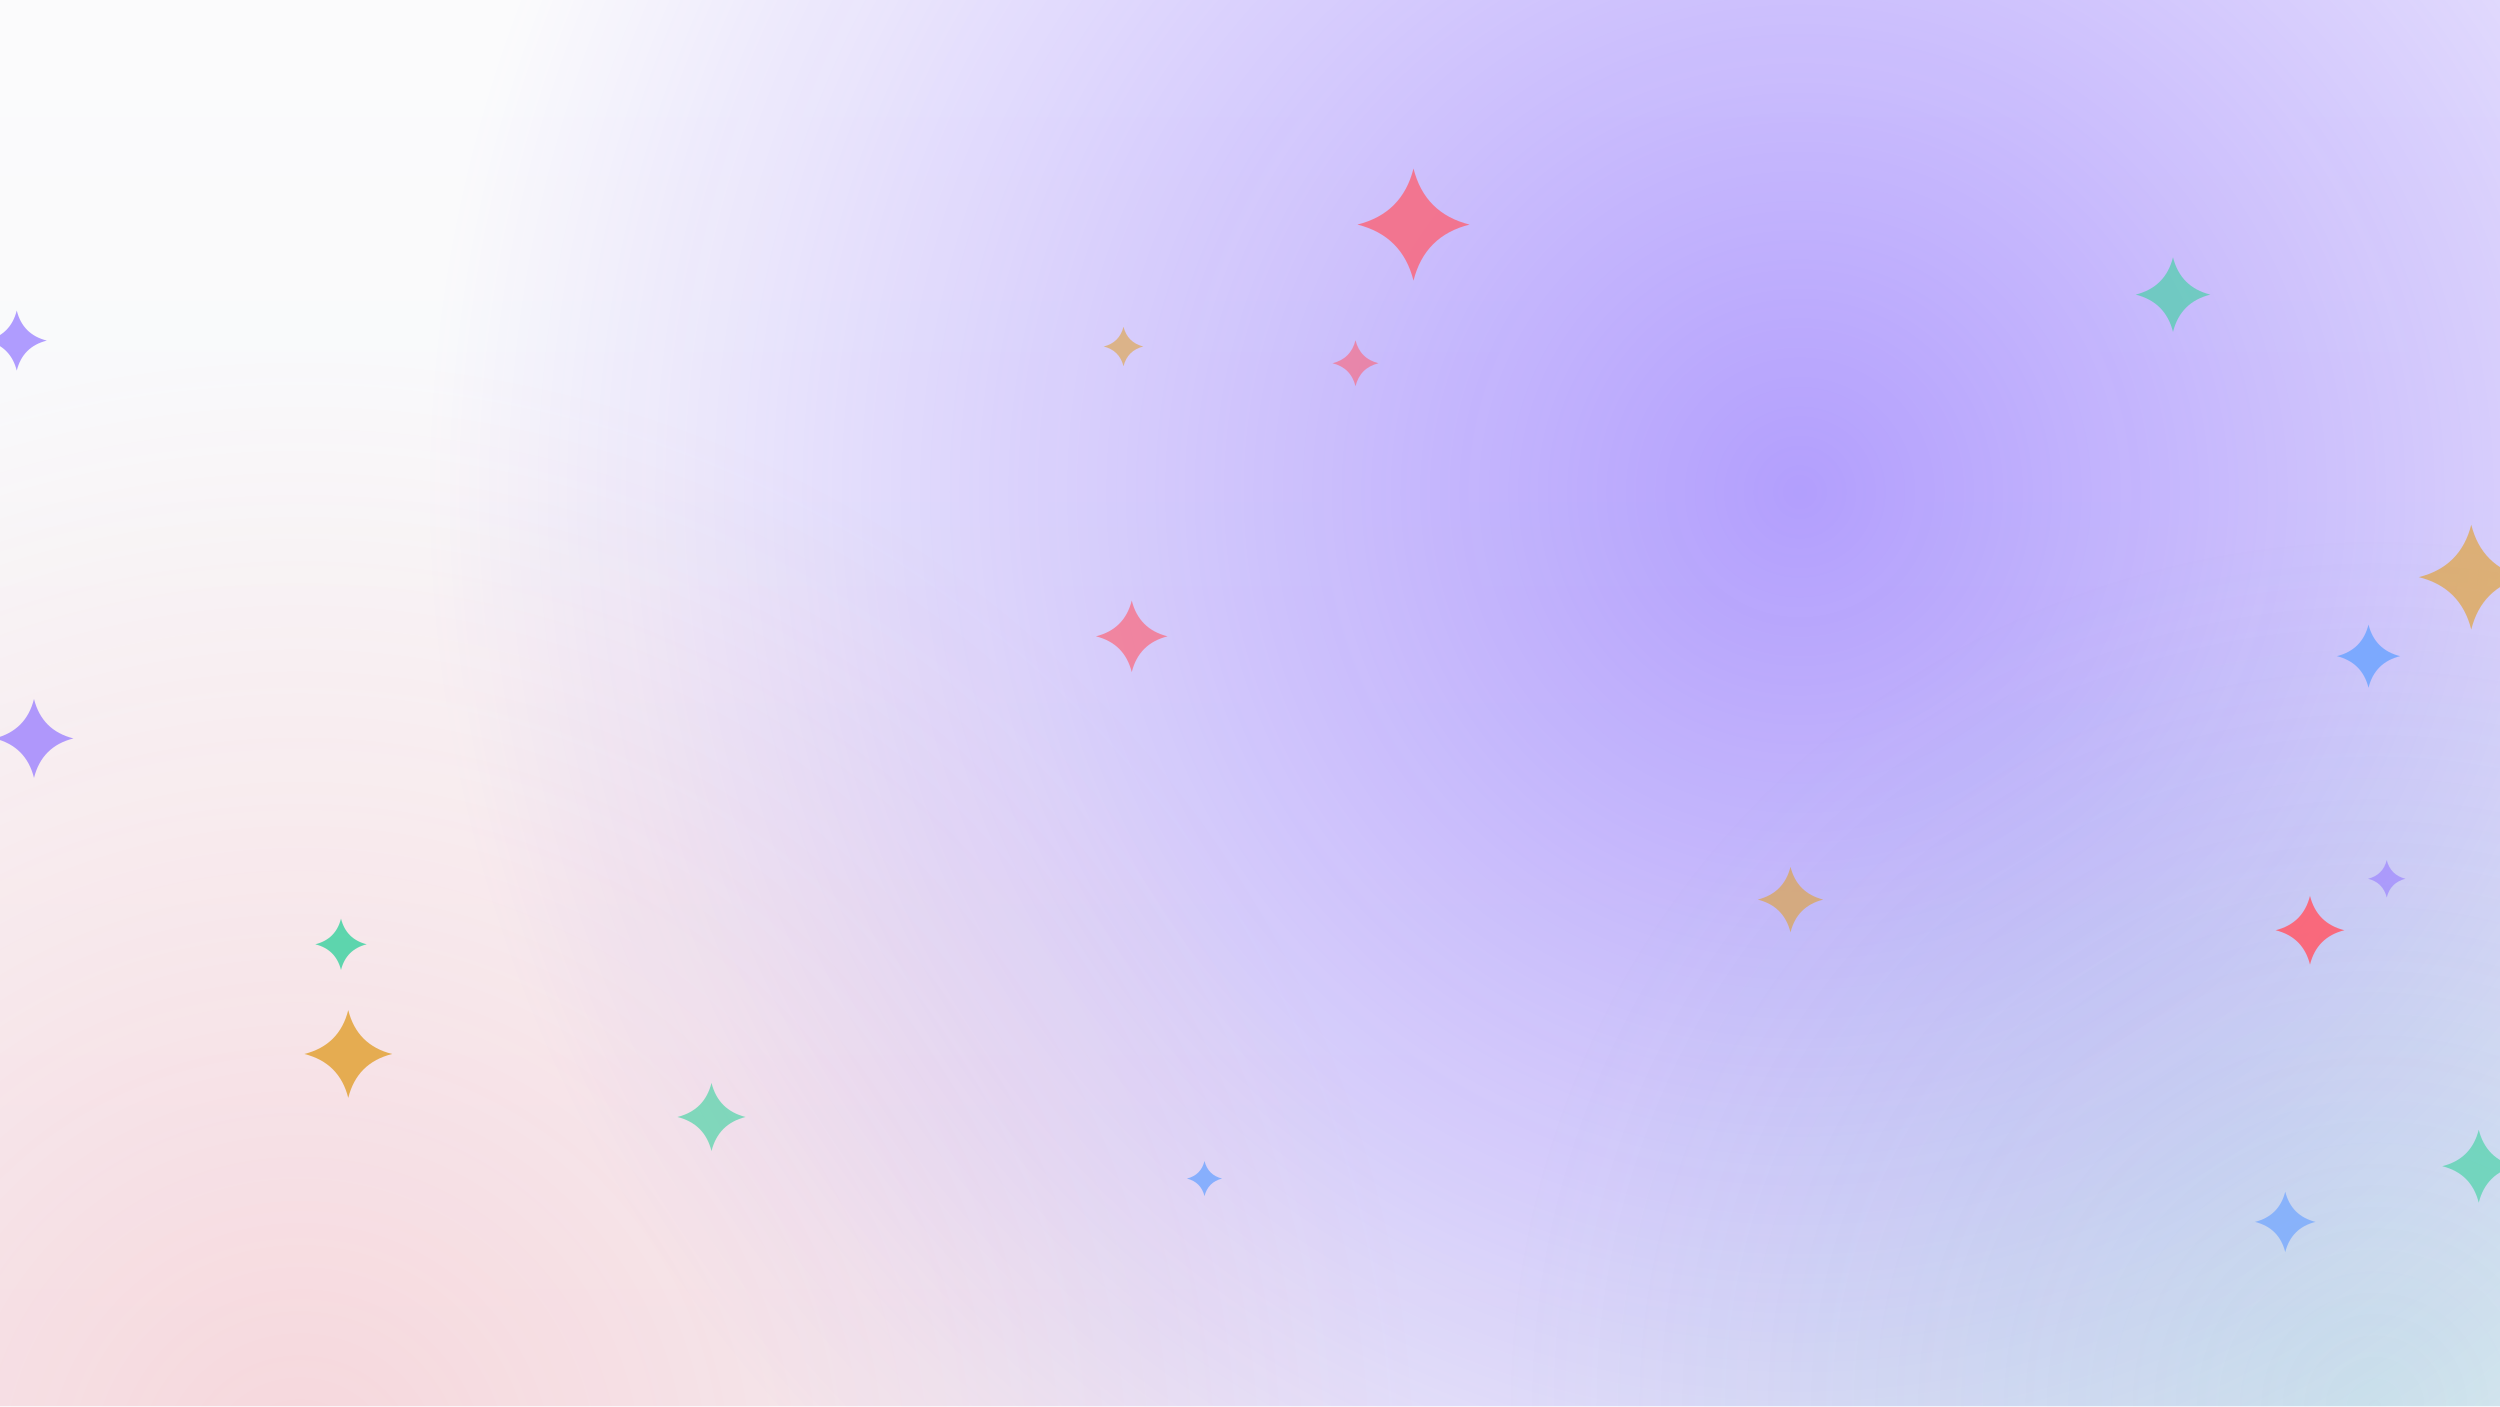
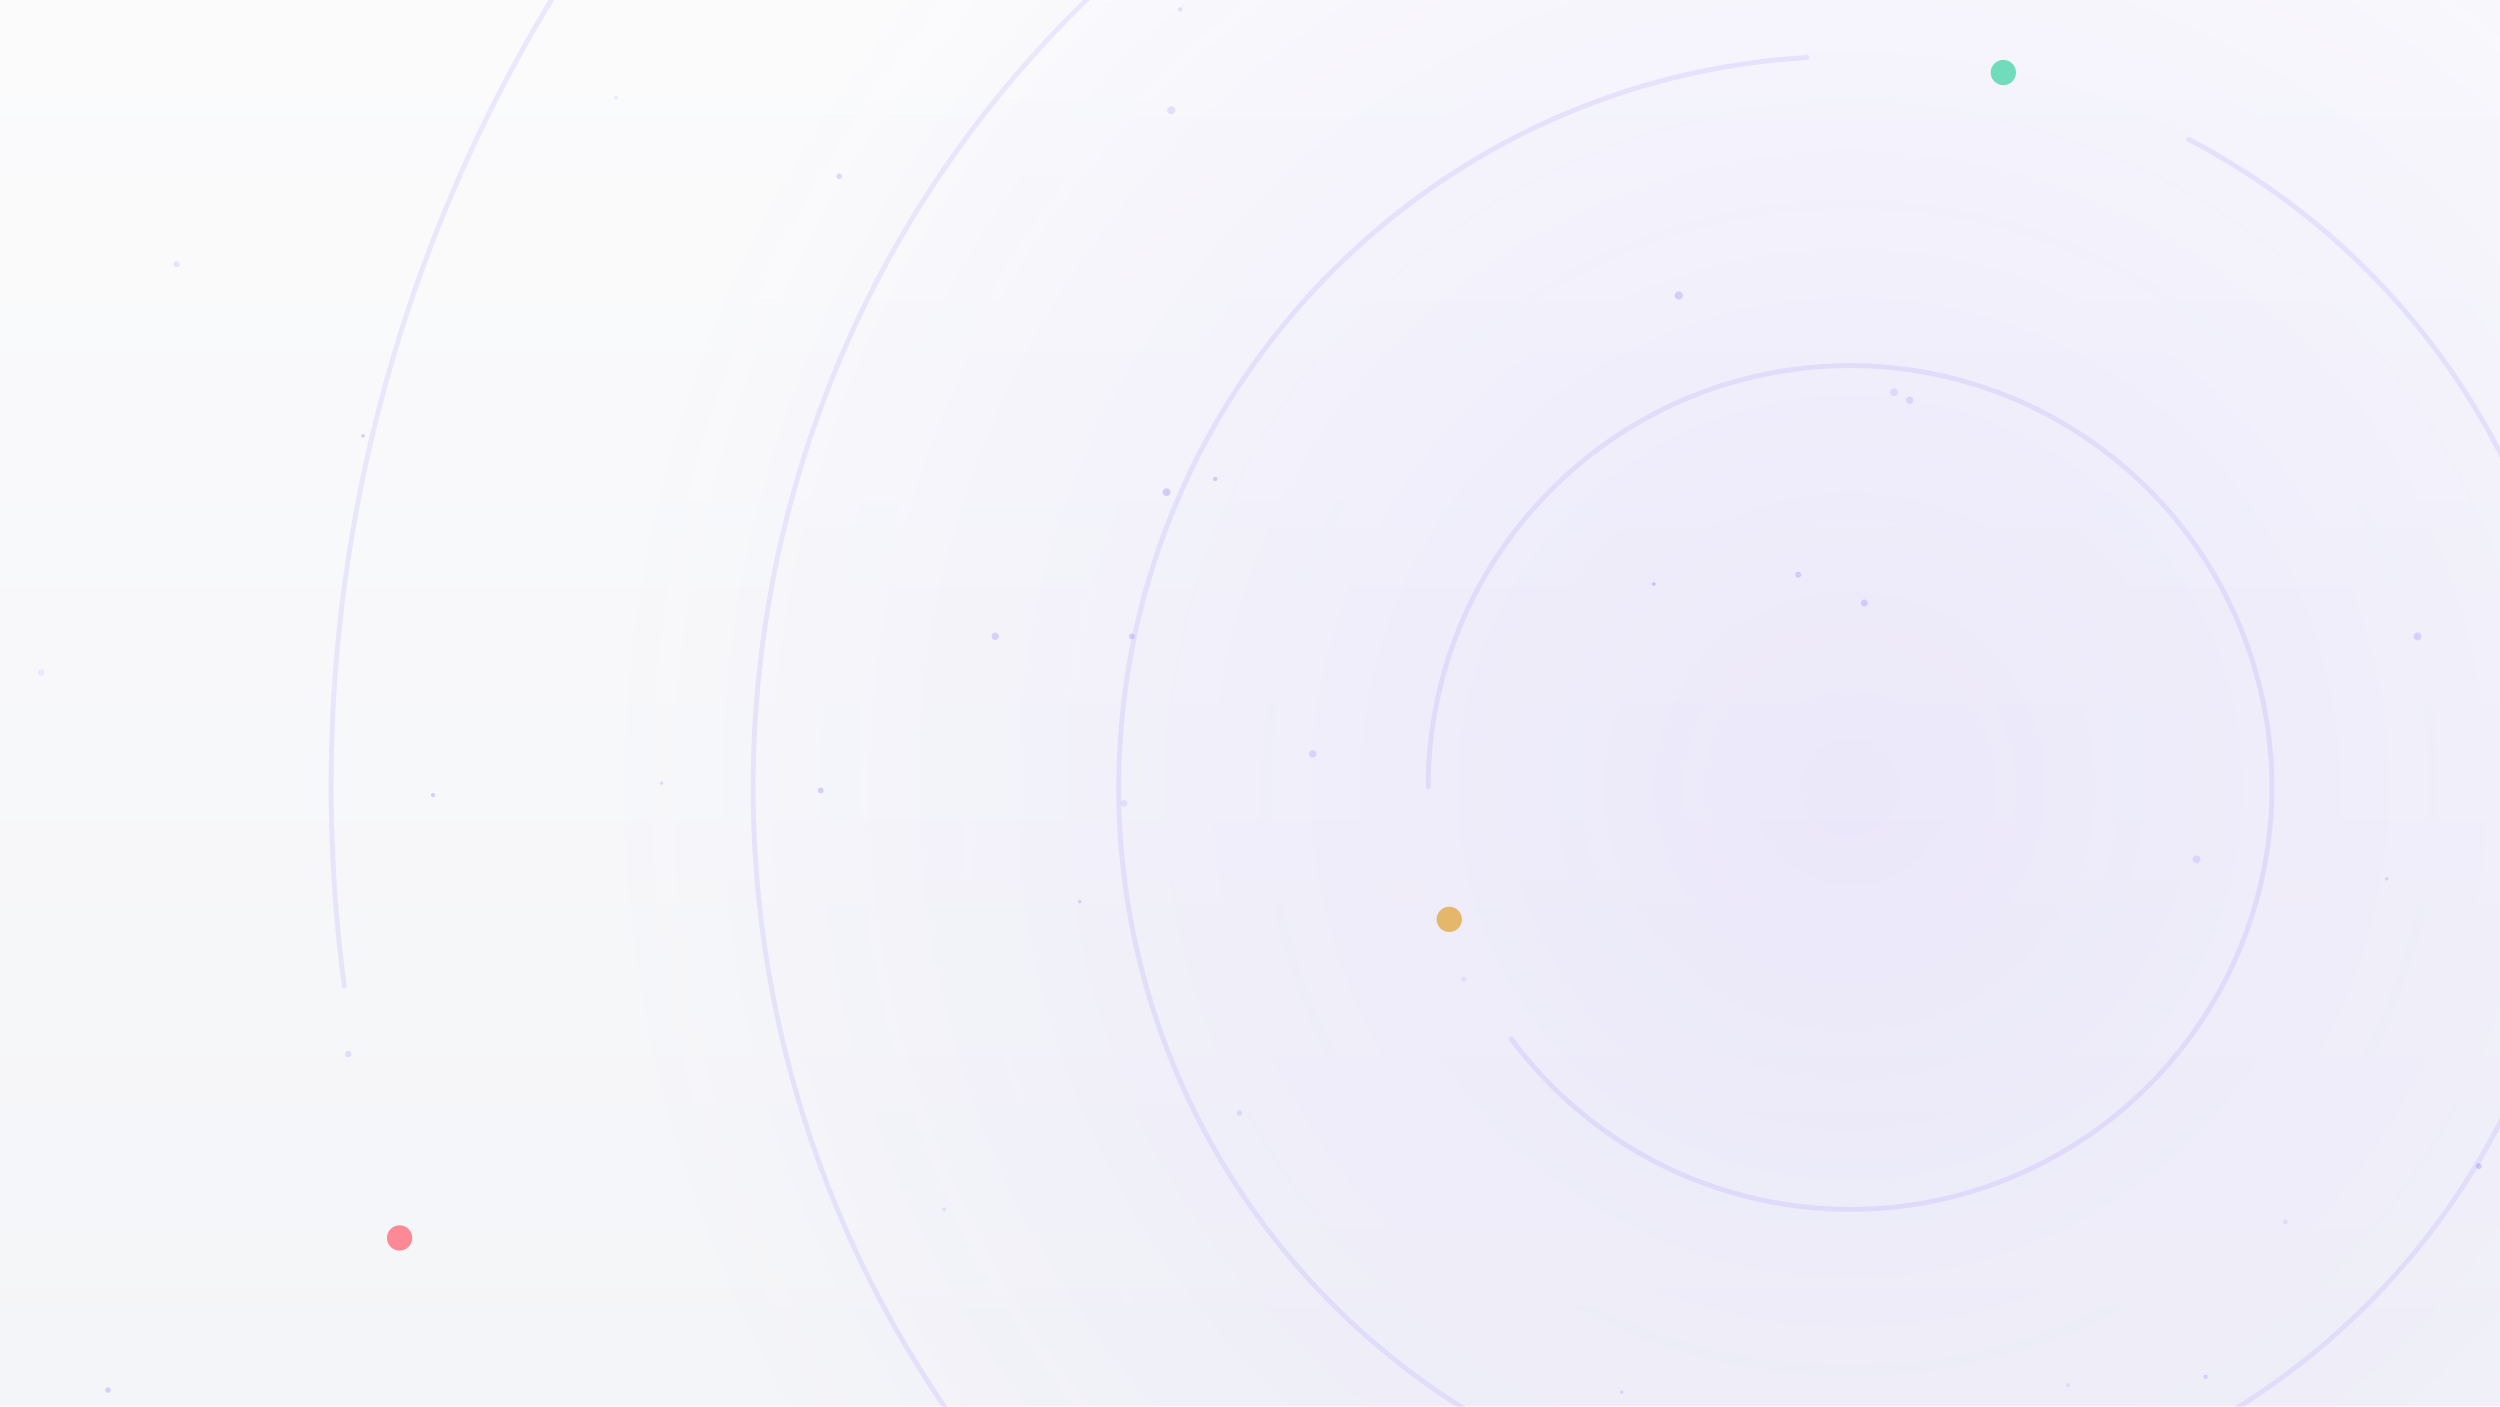
<svg xmlns="http://www.w3.org/2000/svg" viewBox="0 0 1600 900" width="1600" height="900">
  <defs>
    <linearGradient id="g0" gradientUnits="userSpaceOnUse" x1="0" y1="0" x2="0" y2="900">
      <stop offset="0" stop-color="#fbfbfc" />
      <stop offset="1" stop-color="#f4f5f8" />
    </linearGradient>
-     <radialGradient id="g1" gradientUnits="userSpaceOnUse" cx="1152" cy="315" r="880">
-       <stop offset="0" stop-color="#7955ff" stop-opacity="0.55" />
+     <radialGradient id="g1" gradientUnits="userSpaceOnUse" cx="1184" cy="504" r="800">
+       <stop offset="0" stop-color="#7955ff" stop-opacity="0.1" />
      <stop offset="1" stop-color="#7955ff" stop-opacity="0" />
-     </radialGradient>
-     <radialGradient id="g2" gradientUnits="userSpaceOnUse" cx="192" cy="945" r="720">
-       <stop offset="0" stop-color="#ff5c6c" stop-opacity="0.2" />
-       <stop offset="1" stop-color="#ff5c6c" stop-opacity="0" />
-     </radialGradient>
-     <radialGradient id="g3" gradientUnits="userSpaceOnUse" cx="1520" cy="900" r="560">
-       <stop offset="0" stop-color="#3ad29f" stop-opacity="0.16" />
-       <stop offset="1" stop-color="#3ad29f" stop-opacity="0" />
    </radialGradient>
  </defs>
  <path fill="url(#g0)" d="M0 0L1600 0L1600 900L0 900Z" />
  <path fill="url(#g1)" d="M0 0L1600 0L1600 900L0 900Z" />
-   <path fill="url(#g2)" d="M0 0L1600 0L1600 900L0 900Z" />
-   <path fill="url(#g3)" d="M0 0L1600 0L1600 900L0 900Z" />
-   <path fill="#e0a030" fill-opacity="0.56" d="M719.04 209.08C720.73 215.84 724.96 220.07 731.72 221.76C724.96 223.45 720.73 227.68 719.04 234.44C717.35 227.68 713.12 223.45 706.36 221.76C713.12 220.07 717.35 215.84 719.04 209.08Z" />
-   <path fill="#3ad29f" fill-opacity="0.61" d="M1586.4 723C1589.52 735.46 1597.31 743.25 1609.77 746.37C1597.31 749.49 1589.52 757.28 1586.4 769.74C1583.28 757.28 1575.49 749.49 1563.03 746.37C1575.49 743.25 1583.28 735.46 1586.4 723Z" />
-   <path fill="#ff5c6c" fill-opacity="0.75" d="M904.64 107.83C909.43 126.98 921.39 138.94 940.54 143.73C921.39 148.52 909.43 160.48 904.64 179.63C899.85 160.48 887.89 148.52 868.74 143.73C887.89 138.94 899.85 126.98 904.64 107.83Z" />
-   <path fill="#6ea4ff" fill-opacity="0.78" d="M770.88 743.04C772.38 749.04 776.13 752.79 782.13 754.29C776.13 755.79 772.38 759.54 770.88 765.54C769.38 759.54 765.63 755.79 759.63 754.29C765.63 752.79 769.38 749.04 770.88 743.04Z" />
-   <path fill="#9174ff" fill-opacity="0.71" d="M21.76 447.32C25.13 460.8 33.55 469.22 47.03 472.59C33.55 475.96 25.13 484.38 21.76 497.86C18.39 484.38 9.97 475.96 -3.51 472.59C9.97 469.22 18.39 460.8 21.76 447.32Z" />
-   <path fill="#e0a030" fill-opacity="0.82" d="M222.88 646.43C226.63 661.43 236 670.8 251 674.55C236 678.3 226.63 687.67 222.88 702.67C219.13 687.67 209.76 678.3 194.76 674.55C209.76 670.8 219.13 661.43 222.88 646.43Z" />
-   <path fill="#3ad29f" fill-opacity="0.62" d="M455.36 693.03C458.27 704.68 465.55 711.96 477.2 714.87C465.55 717.78 458.27 725.06 455.36 736.71C452.45 725.06 445.17 717.78 433.52 714.87C445.17 711.96 452.45 704.68 455.36 693.03Z" />
-   <path fill="#ff5c6c" fill-opacity="0.57" d="M867.52 217.75C869.48 225.6 874.39 230.51 882.24 232.47C874.39 234.43 869.48 239.34 867.52 247.19C865.56 239.34 860.65 234.43 852.8 232.47C860.65 230.51 865.56 225.6 867.52 217.75Z" />
-   <path fill="#6ea4ff" fill-opacity="0.84" d="M1515.84 399.69C1518.54 410.49 1525.29 417.24 1536.09 419.94C1525.29 422.64 1518.54 429.39 1515.84 440.19C1513.14 429.39 1506.39 422.64 1495.59 419.94C1506.39 417.24 1513.14 410.49 1515.84 399.69Z" />
-   <path fill="#9174ff" fill-opacity="0.56" d="M1527.52 550.42C1529.12 556.81 1533.12 560.81 1539.51 562.41C1533.12 564.01 1529.12 568.01 1527.52 574.4C1525.92 568.01 1521.92 564.01 1515.53 562.41C1521.92 560.81 1525.92 556.81 1527.52 550.42Z" />
-   <path fill="#e0a030" fill-opacity="0.65" d="M1581.6 335.79C1586.08 353.69 1597.27 364.88 1615.17 369.36C1597.27 373.84 1586.08 385.03 1581.6 402.93C1577.12 385.03 1565.93 373.84 1548.03 369.36C1565.93 364.88 1577.12 353.69 1581.6 335.79Z" />
-   <path fill="#3ad29f" fill-opacity="0.62" d="M1390.72 164.63C1393.91 177.39 1401.88 185.36 1414.64 188.55C1401.88 191.74 1393.91 199.71 1390.72 212.47C1387.53 199.71 1379.56 191.74 1366.8 188.55C1379.56 185.36 1387.53 177.39 1390.72 164.63Z" />
-   <path fill="#ff5c6c" fill-opacity="0.88" d="M1478.4 573.34C1481.34 585.08 1488.67 592.41 1500.41 595.35C1488.67 598.29 1481.34 605.62 1478.4 617.36C1475.46 605.62 1468.13 598.29 1456.39 595.35C1468.13 592.41 1475.46 585.08 1478.4 573.34Z" />
-   <path fill="#6ea4ff" fill-opacity="0.71" d="M1462.56 762.61C1465.15 772.96 1471.61 779.42 1481.96 782.01C1471.61 784.6 1465.15 791.06 1462.56 801.41C1459.97 791.06 1453.51 784.6 1443.16 782.01C1453.51 779.42 1459.97 772.96 1462.56 762.61Z" />
-   <path fill="#9174ff" fill-opacity="0.7" d="M10.72 198.73C13.29 209 19.7 215.41 29.97 217.98C19.7 220.55 13.29 226.96 10.72 237.23C8.15 226.96 1.74 220.55 -8.53 217.98C1.74 215.41 8.15 209 10.72 198.73Z" />
-   <path fill="#e0a030" fill-opacity="0.6" d="M1145.92 554.73C1148.72 565.93 1155.72 572.93 1166.92 575.73C1155.72 578.53 1148.72 585.53 1145.92 596.73C1143.12 585.53 1136.12 578.53 1124.92 575.73C1136.12 572.93 1143.12 565.93 1145.92 554.73Z" />
-   <path fill="#3ad29f" fill-opacity="0.81" d="M218.24 587.88C220.44 596.66 225.93 602.15 234.71 604.35C225.93 606.55 220.44 612.04 218.24 620.82C216.04 612.04 210.55 606.55 201.77 604.35C210.55 602.15 216.04 596.66 218.24 587.88Z" />
-   <path fill="#ff5c6c" fill-opacity="0.64" d="M724.32 384.32C727.38 396.55 735.02 404.19 747.25 407.25C735.02 410.31 727.38 417.95 724.32 430.18C721.26 417.95 713.62 410.31 701.39 407.25C713.62 404.19 721.26 396.55 724.32 384.32Z" />
+   <path fill="#7955ff" fill-opacity="0.12" d="M912.43 503.44C912.7 370.15 1009.66 256.77 1141.29 235.8C1272.92 214.84 1400.3 292.5 1441.96 419.11C1483.63 545.71 1427.26 683.84 1308.91 745.14C1190.56 806.45 1045.21 772.8 965.84 665.73C965.32 665.03 965.46 664.05 966.16 663.53C966.86 663.01 967.85 663.16 968.37 663.86C1046.82 769.69 1190.48 802.94 1307.46 742.35C1424.44 681.76 1480.15 545.23 1438.97 420.09C1397.79 294.95 1271.88 218.2 1141.78 238.92C1011.68 259.63 915.85 371.7 915.58 503.44C915.57 504.31 914.87 505.02 914 505.02C913.13 505.01 912.42 504.31 912.43 503.44Z" />
+   <path fill="#e0a030" fill-opacity="0.7" d="M935.63 588.4C935.63 592.88 932 596.5 927.53 596.5C923.06 596.5 919.43 592.88 919.43 588.4C919.43 583.93 923.06 580.3 927.53 580.3C932 580.3 935.63 583.93 935.63 588.4Z" />
+   <path fill="#7955ff" fill-opacity="0.12" d="M1401.37 87.77C1609.6 196.51 1705.43 442.4 1625.7 663.37C1545.97 884.34 1315.22 1012.4 1085.53 963.13C855.84 913.87 697.89 702.45 715.79 468.22C733.69 233.99 921.93 49.02 1156.44 35.23C1157.31 35.18 1158.05 35.85 1158.1 36.71C1158.16 37.58 1157.49 38.33 1156.62 38.38C923.69 52.07 736.71 235.8 718.93 468.46C701.15 701.12 858.04 911.12 1086.19 960.05C1314.34 1008.99 1543.55 881.79 1622.74 662.3C1701.93 442.81 1606.75 198.57 1399.91 90.56C1399.14 90.16 1398.84 89.2 1399.25 88.43C1399.65 87.66 1400.6 87.36 1401.37 87.77Z" />
+   <path fill="#3ad29f" fill-opacity="0.7" d="M1290.24 46.41C1290.24 50.88 1286.62 54.51 1282.14 54.51C1277.67 54.51 1274.04 50.88 1274.04 46.41C1274.04 41.93 1277.67 38.31 1282.14 38.31C1286.62 38.31 1290.24 41.93 1290.24 46.41Z" />
+   <path fill="#7955ff" fill-opacity="0.12" d="M1587.24 1080.56C1293.31 1286.13 891.79 1237.68 655.2 968.09C418.6 698.51 422.68 294.1 664.66 29.34C906.64 -235.42 1309.05 -275.76 1598.78 -64.31C1888.5 147.14 1972.78 542.7 1794.41 853.88C1793.98 854.64 1793.01 854.9 1792.26 854.47C1791.5 854.03 1791.24 853.07 1791.68 852.32C1969.25 542.52 1885.35 148.74 1596.92 -61.77C1308.49 -272.27 907.88 -232.11 666.98 31.46C426.09 295.04 422.03 697.64 657.56 966.02C893.1 1234.39 1292.82 1282.63 1585.43 1077.97C1586.15 1077.48 1587.13 1077.65 1587.63 1078.36C1588.13 1079.08 1587.95 1080.06 1587.24 1080.56Z" />
+   <path fill="#6ea4ff" fill-opacity="0.7" d="M1710.28 977.6C1710.28 982.07 1706.65 985.7 1702.18 985.7C1697.71 985.7 1694.08 982.07 1694.08 977.6C1694.08 973.12 1697.71 969.5 1702.18 969.5C1706.65 969.5 1710.28 973.12 1710.28 977.6Z" />
+   <path fill="#7955ff" fill-opacity="0.12" d="M218.78 631.28C152.67 129.97 481.34 -338.5 975.23 -446.93C1469.12 -555.36 1963.8 -267.65 2113.77 215.25C2263.74 698.15 2019.06 1215.48 1550.64 1405.9C1082.22 1596.32 545.99 1396.45 316.48 945.89C316.09 945.11 316.4 944.16 317.17 943.77C317.95 943.37 318.9 943.68 319.29 944.46C548.05 1393.56 1082.55 1592.79 1549.45 1402.98C2016.36 1213.17 2260.25 697.52 2110.76 216.19C1961.28 -265.15 1468.2 -551.93 975.91 -443.85C483.62 -335.77 156.01 131.18 221.9 630.87C222.02 631.73 221.41 632.53 220.55 632.64C219.69 632.75 218.9 632.15 218.78 631.28Z" />
+   <path fill="#ff5c6c" fill-opacity="0.7" d="M263.83 792.28C263.83 796.75 260.21 800.38 255.73 800.38C251.26 800.38 247.63 796.75 247.63 792.28C247.63 787.81 251.26 784.18 255.73 784.18C260.21 784.18 263.83 787.81 263.83 792.28Z" />
+   <path fill="#7955ff" fill-opacity="0.11" d="M395.48 62.55C395.48 63.23 394.92 63.79 394.24 63.79C393.56 63.79 393 63.23 393 62.55C393 61.87 393.56 61.31 394.24 61.31C394.92 61.31 395.48 61.87 395.48 62.55Z" />
+   <path fill="#7955ff" fill-opacity="0.27" d="M1588.23 746.37C1588.23 747.38 1587.41 748.2 1586.4 748.2C1585.39 748.2 1584.57 747.38 1584.57 746.37C1584.57 745.36 1585.39 744.54 1586.4 744.54C1587.41 744.54 1588.23 745.36 1588.23 746.37Z" />
+   <path fill="#7955ff" fill-opacity="0.27" d="M278.46 508.86C278.46 509.6 277.86 510.2 277.12 510.2C276.38 510.2 275.78 509.6 275.78 508.86C275.78 508.12 276.38 507.52 277.12 507.52C277.86 507.52 278.46 508.12 278.46 508.86Z" />
+   <path fill="#7955ff" fill-opacity="0.25" d="M527.14 505.89C527.14 506.92 526.31 507.75 525.28 507.75C524.25 507.75 523.42 506.92 523.42 505.89C523.42 504.86 524.25 504.03 525.28 504.03C526.31 504.03 527.14 504.86 527.14 505.89Z" />
+   <path fill="#7955ff" fill-opacity="0.1" d="M28.55 430.47C28.55 431.66 27.59 432.62 26.4 432.62C25.21 432.62 24.25 431.66 24.25 430.47C24.25 429.28 25.21 428.32 26.4 428.32C27.59 428.32 28.55 429.28 28.55 430.47Z" />
+   <path fill="#7955ff" fill-opacity="0.18" d="M842.57 482.49C842.57 483.82 841.49 484.9 840.16 484.9C838.83 484.9 837.75 483.82 837.75 482.49C837.75 481.16 838.83 480.08 840.16 480.08C841.49 480.08 842.57 481.16 842.57 482.49Z" />
+   <path fill="#7955ff" fill-opacity="0.16" d="M225 674.55C225 675.72 224.05 676.67 222.88 676.67C221.71 676.67 220.76 675.72 220.76 674.55C220.76 673.38 221.71 672.43 222.88 672.43C224.05 672.43 225 673.38 225 674.55Z" />
+   <path fill="#7955ff" fill-opacity="0.17" d="M1224.61 256.14C1224.61 257.45 1223.55 258.51 1222.24 258.51C1220.93 258.51 1219.87 257.45 1219.87 256.14C1219.87 254.83 1220.93 253.77 1222.24 253.77C1223.55 253.77 1224.61 254.83 1224.61 256.14Z" />
+   <path fill="#7955ff" fill-opacity="0.15" d="M114.92 169.11C114.92 170.19 114.04 171.07 112.96 171.07C111.88 171.07 111 170.19 111 169.11C111 168.03 111.88 167.15 112.96 167.15C114.04 167.15 114.92 168.03 114.92 169.11Z" />
+   <path fill="#7955ff" fill-opacity="0.27" d="M233.48 278.91C233.48 279.55 232.96 280.07 232.32 280.07C231.68 280.07 231.16 279.55 231.16 278.91C231.16 278.27 231.68 277.75 232.32 277.75C232.96 277.75 233.48 278.27 233.48 278.91Z" />
+   <path fill="#7955ff" fill-opacity="0.25" d="M749.05 315C749.05 316.37 747.93 317.49 746.56 317.49C745.19 317.49 744.07 316.37 744.07 315C744.07 313.63 745.19 312.51 746.56 312.51C747.93 312.51 749.05 313.63 749.05 315Z" />
+   <path fill="#7955ff" fill-opacity="0.2" d="M1528.67 562.41C1528.67 563.05 1528.16 563.56 1527.52 563.56C1526.88 563.56 1526.37 563.05 1526.37 562.41C1526.37 561.77 1526.88 561.26 1527.52 561.26C1528.16 561.26 1528.67 561.77 1528.67 562.41Z" />
+   <path fill="#7955ff" fill-opacity="0.25" d="M70.86 889.65C70.86 890.61 70.08 891.39 69.12 891.39C68.16 891.39 67.38 890.61 67.38 889.65C67.38 888.69 68.16 887.91 69.12 887.91C70.08 887.91 70.86 888.69 70.86 889.65Z" />
+   <path fill="#7955ff" fill-opacity="0.14" d="M1214.65 251.01C1214.65 252.38 1213.53 253.5 1212.16 253.5C1210.79 253.5 1209.67 252.38 1209.67 251.01C1209.67 249.64 1210.79 248.52 1212.16 248.52C1213.53 248.52 1214.65 249.64 1214.65 251.01Z" />
+   <path fill="#7955ff" fill-opacity="0.27" d="M779.18 306.54C779.18 307.33 778.55 307.96 777.76 307.96C776.97 307.96 776.34 307.33 776.34 306.54C776.34 305.75 776.97 305.12 777.76 305.12C778.55 305.12 779.18 305.75 779.18 306.54Z" />
+   <path fill="#7955ff" fill-opacity="0.27" d="M1059.67 373.77C1059.67 374.47 1059.1 375.04 1058.4 375.04C1057.7 375.04 1057.13 374.47 1057.13 373.77C1057.13 373.07 1057.7 372.5 1058.4 372.5C1059.1 372.5 1059.67 373.07 1059.67 373.77Z" />
+   <path fill="#7955ff" fill-opacity="0.12" d="M1464.16 782.01C1464.16 782.89 1463.44 783.61 1462.56 783.61C1461.68 783.61 1460.96 782.89 1460.96 782.01C1460.96 781.13 1461.68 780.41 1462.56 780.41C1463.44 780.41 1464.16 781.13 1464.16 782.01Z" />
+   <path fill="#7955ff" fill-opacity="0.16" d="M756.83 6.03C756.83 6.84 756.17 7.5 755.36 7.5C754.55 7.5 753.89 6.84 753.89 6.03C753.89 5.22 754.55 4.56 755.36 4.56C756.17 4.56 756.83 5.22 756.83 6.03Z" />
+   <path fill="#7955ff" fill-opacity="0.22" d="M1195.36 385.92C1195.36 387.16 1194.36 388.16 1193.12 388.16C1191.88 388.16 1190.88 387.16 1190.88 385.92C1190.88 384.68 1191.88 383.68 1193.12 383.68C1194.36 383.68 1195.36 384.68 1195.36 385.92Z" />
+   <path fill="#7955ff" fill-opacity="0.13" d="M605.64 774C605.64 774.73 605.05 775.32 604.32 775.32C603.59 775.32 603 774.73 603 774C603 773.27 603.59 772.68 604.32 772.68C605.05 772.68 605.64 773.27 605.64 774Z" />
+   <path fill="#7955ff" fill-opacity="0.23" d="M1077.01 189.09C1077.01 190.53 1075.84 191.7 1074.4 191.7C1072.96 191.7 1071.79 190.53 1071.79 189.09C1071.79 187.65 1072.96 186.48 1074.4 186.48C1075.84 186.48 1077.01 187.65 1077.01 189.09Z" />
+   <path fill="#7955ff" fill-opacity="0.24" d="M726.13 407.25C726.13 408.25 725.32 409.06 724.32 409.06C723.32 409.06 722.51 408.25 722.51 407.25C722.51 406.25 723.32 405.44 724.32 405.44C725.32 405.44 726.13 406.25 726.13 407.25Z" />
+   <path fill="#7955ff" fill-opacity="0.19" d="M424.49 501.21C424.49 501.83 423.98 502.34 423.36 502.34C422.74 502.34 422.23 501.83 422.23 501.21C422.23 500.59 422.74 500.08 423.36 500.08C423.98 500.08 424.49 500.59 424.49 501.21Z" />
+   <path fill="#7955ff" fill-opacity="0.15" d="M752.15 70.56C752.15 71.97 751.01 73.11 749.6 73.11C748.19 73.11 747.05 71.97 747.05 70.56C747.05 69.15 748.19 68.01 749.6 68.01C751.01 68.01 752.15 69.15 752.15 70.56Z" />
+   <path fill="#7955ff" fill-opacity="0.12" d="M1324.84 886.41C1324.84 887.14 1324.25 887.73 1323.52 887.73C1322.79 887.73 1322.2 887.14 1322.2 886.41C1322.2 885.68 1322.79 885.09 1323.52 885.09C1324.25 885.09 1324.84 885.68 1324.84 886.41Z" />
+   <path fill="#7955ff" fill-opacity="0.22" d="M639.34 407.25C639.34 408.57 638.28 409.63 636.96 409.63C635.64 409.63 634.58 408.57 634.58 407.25C634.58 405.93 635.64 404.87 636.96 404.87C638.28 404.87 639.34 405.93 639.34 407.25Z" />
+   <path fill="#7955ff" fill-opacity="0.16" d="M795.06 712.35C795.06 713.33 794.26 714.13 793.28 714.13C792.3 714.13 791.5 713.33 791.5 712.35C791.5 711.37 792.3 710.57 793.28 710.57C794.26 710.57 795.06 711.37 795.06 712.35Z" />
+   <path fill="#7955ff" fill-opacity="0.21" d="M538.91 112.86C538.91 113.85 538.11 114.65 537.12 114.65C536.13 114.65 535.33 113.85 535.33 112.86C535.33 111.87 536.13 111.07 537.12 111.07C538.11 111.07 538.91 111.87 538.91 112.86Z" />
+   <path fill="#7955ff" fill-opacity="0.23" d="M1152.8 367.74C1152.8 368.8 1151.94 369.66 1150.88 369.66C1149.82 369.66 1148.96 368.8 1148.96 367.74C1148.96 366.68 1149.82 365.82 1150.88 365.82C1151.94 365.82 1152.8 366.68 1152.8 367.74Z" />
+   <path fill="#7955ff" fill-opacity="0.22" d="M692.23 576.99C692.23 577.65 691.7 578.18 691.04 578.18C690.38 578.18 689.85 577.65 689.85 576.99C689.85 576.33 690.38 575.8 691.04 575.8C691.7 575.8 692.23 576.33 692.23 576.99Z" />
+   <path fill="#7955ff" fill-opacity="0.2" d="M1412.97 881.19C1412.97 881.99 1412.32 882.64 1411.52 882.64C1410.72 882.64 1410.07 881.99 1410.07 881.19C1410.07 880.39 1410.72 879.74 1411.52 879.74C1412.32 879.74 1412.97 880.39 1412.97 881.19Z" />
+   <path fill="#7955ff" fill-opacity="0.12" d="M938.31 626.85C938.31 627.68 937.63 628.36 936.8 628.36C935.97 628.36 935.29 627.68 935.29 626.85C935.29 626.02 935.97 625.34 936.8 625.34C937.63 625.34 938.31 626.02 938.31 626.85Z" />
+   <path fill="#7955ff" fill-opacity="0.16" d="M1408.29 549.99C1408.29 551.39 1407.16 552.52 1405.76 552.52C1404.36 552.52 1403.23 551.39 1403.23 549.99C1403.23 548.59 1404.36 547.46 1405.76 547.46C1407.16 547.46 1408.29 548.59 1408.29 549.99Z" />
+   <path fill="#7955ff" fill-opacity="0.2" d="M1549.74 407.34C1549.74 408.74 1548.6 409.88 1547.2 409.88C1545.8 409.88 1544.66 408.74 1544.66 407.34C1544.66 405.94 1545.8 404.8 1547.2 404.8C1548.6 404.8 1549.74 405.94 1549.74 407.34Z" />
+   <path fill="#7955ff" fill-opacity="0.18" d="M1039.06 890.91C1039.06 891.54 1038.55 892.05 1037.92 892.05C1037.29 892.05 1036.78 891.54 1036.78 890.91C1036.78 890.28 1037.29 889.77 1037.92 889.77C1038.55 889.77 1039.06 890.28 1039.06 890.91Z" />
+   <path fill="#7955ff" fill-opacity="0.13" d="M721.55 514.08C721.55 515.29 720.57 516.27 719.36 516.27C718.15 516.27 717.17 515.29 717.17 514.08C717.17 512.87 718.15 511.89 719.36 511.89C720.57 511.89 721.55 512.87 721.55 514.08Z" />
</svg>
